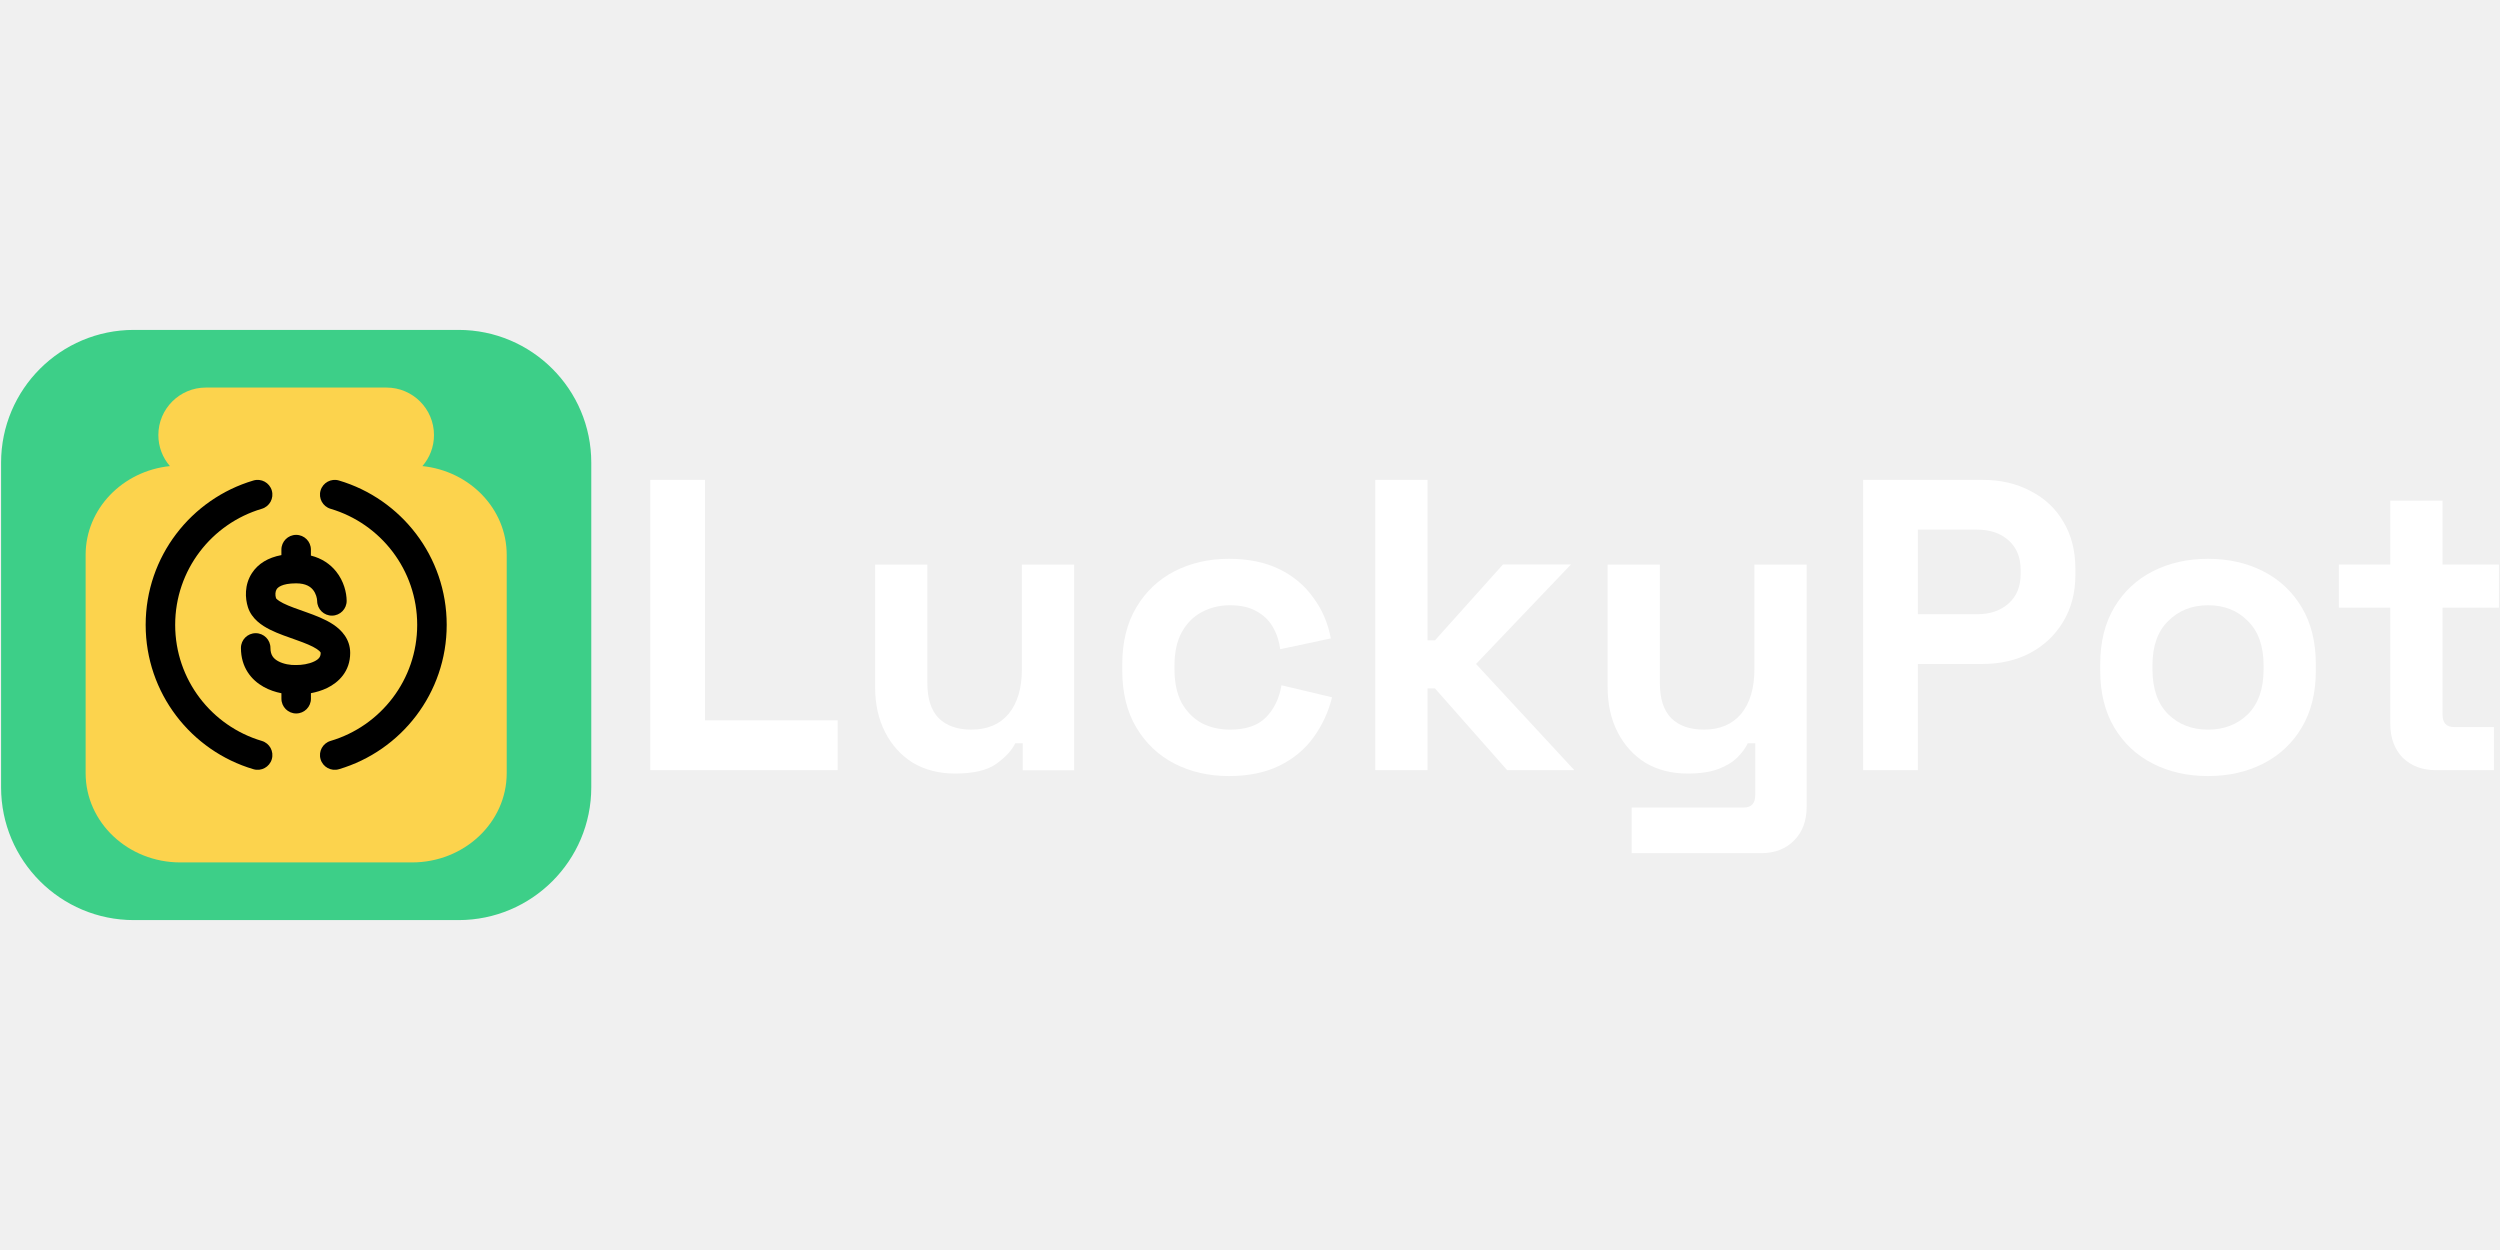
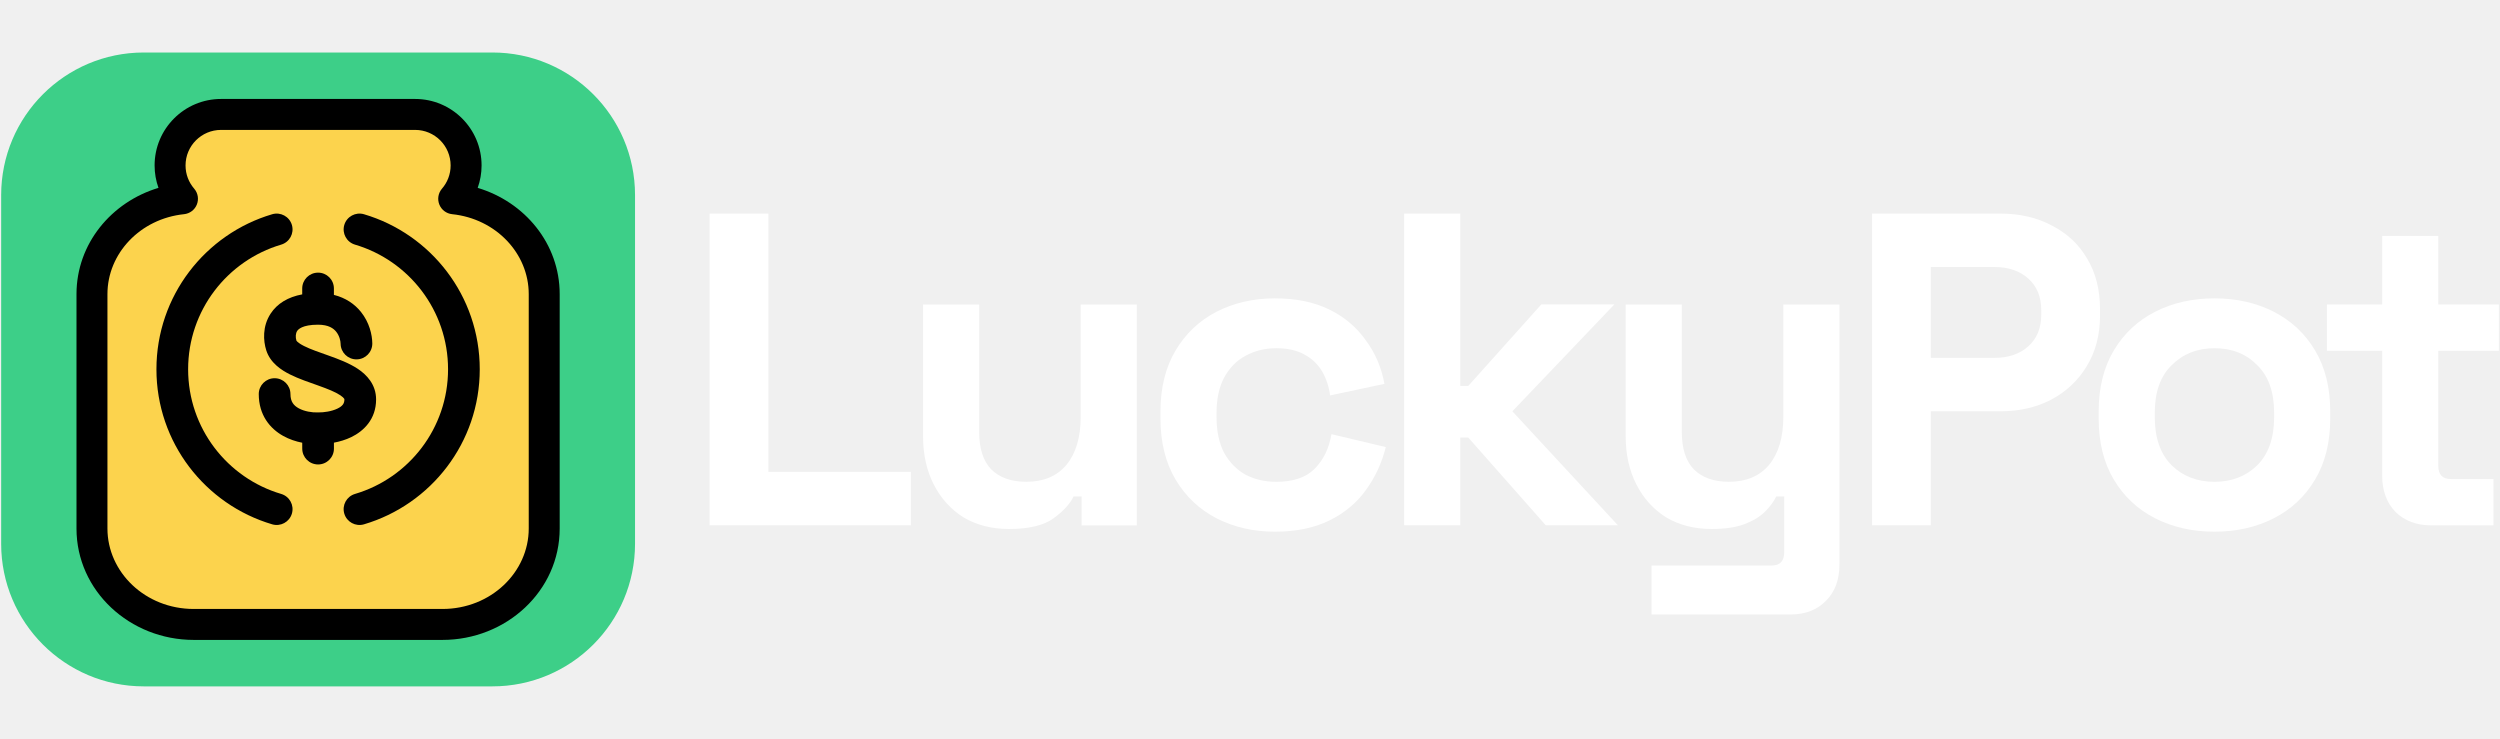
- <svg xmlns="http://www.w3.org/2000/svg" width="1024" height="512" viewBox="33 143 958 226" fill="none">
-   <g clip-path="url(#clip0_4324_60)">
-     <path d="M966.434 311.627C961.244 311.627 957.007 310.038 953.724 306.861C950.546 303.577 948.957 299.234 948.957 293.833V249.346H929.256V232.823H948.957V208.356H968.976V232.823H990.584V249.346H968.976V290.337C968.976 293.515 970.459 295.104 973.425 295.104H988.677V311.627H966.434Z" fill="#FFFFFF" />
-     <path d="M879.114 313.889C871.276 313.889 864.232 312.301 857.983 309.123C851.733 305.946 846.808 301.338 843.207 295.301C839.605 289.263 837.805 282.008 837.805 273.534V270.992C837.805 262.519 839.605 255.263 843.207 249.226C846.808 243.188 851.733 238.581 857.983 235.403C864.232 232.226 871.276 230.637 879.114 230.637C886.952 230.637 893.996 232.226 900.245 235.403C906.494 238.581 911.42 243.188 915.021 249.226C918.622 255.263 920.423 262.519 920.423 270.992V273.534C920.423 282.008 918.622 289.263 915.021 295.301C911.42 301.338 906.494 305.946 900.245 309.123C893.996 312.301 886.952 313.889 879.114 313.889ZM879.114 296.095C885.257 296.095 890.341 294.135 894.366 290.216C898.391 286.192 900.404 280.472 900.404 273.058V271.469C900.404 264.054 898.391 258.388 894.366 254.469C890.447 250.444 885.363 248.431 879.114 248.431C872.97 248.431 867.886 250.444 863.861 254.469C859.836 258.388 857.824 264.054 857.824 271.469V273.058C857.824 280.472 859.836 286.192 863.861 290.216C867.886 294.135 872.97 296.095 879.114 296.095Z" fill="#FFFFFF" />
-     <path d="M746.941 311.606V200.391H792.699C799.69 200.391 805.833 201.821 811.129 204.68C816.531 207.434 820.715 211.353 823.681 216.437C826.753 221.522 828.289 227.559 828.289 234.55V236.774C828.289 243.659 826.7 249.696 823.522 254.886C820.45 259.97 816.214 263.942 810.812 266.802C805.516 269.556 799.478 270.933 792.699 270.933H767.914V311.606H746.941ZM767.914 251.868H790.634C795.612 251.868 799.637 250.491 802.709 247.737C805.78 244.983 807.316 241.223 807.316 236.456V234.867C807.316 230.101 805.78 226.341 802.709 223.587C799.637 220.833 795.612 219.456 790.634 219.456H767.914V251.868Z" fill="#FFFFFF" />
-     <path d="M658.26 343.432V325.955H701.158C704.124 325.955 705.607 324.366 705.607 321.188V301.329H702.747C701.899 303.129 700.575 304.93 698.775 306.73C696.974 308.531 694.538 310.014 691.466 311.179C688.395 312.344 684.475 312.927 679.709 312.927C673.566 312.927 668.164 311.55 663.503 308.796C658.949 305.936 655.4 302.017 652.858 297.039C650.316 292.061 649.045 286.341 649.045 279.88V232.852H669.064V278.291C669.064 284.223 670.494 288.671 673.354 291.637C676.32 294.603 680.503 296.086 685.905 296.086C692.049 296.086 696.815 294.073 700.205 290.048C703.594 285.917 705.289 280.198 705.289 272.889V232.852H725.308V325.637C725.308 331.039 723.719 335.329 720.541 338.506C717.364 341.79 713.127 343.432 707.831 343.432H658.26Z" fill="#FFFFFF" />
-     <path d="M560.002 311.606V200.391H580.021V261.877H582.881L608.937 232.802H634.994L598.61 270.933L636.265 311.606H610.526L582.881 280.307H580.021V311.606H560.002Z" fill="#FFFFFF" />
-     <path d="M503.879 313.889C496.253 313.889 489.315 312.301 483.066 309.123C476.923 305.946 472.05 301.338 468.449 295.301C464.848 289.263 463.047 281.955 463.047 273.375V271.151C463.047 262.571 464.848 255.263 468.449 249.226C472.05 243.188 476.923 238.581 483.066 235.403C489.315 232.226 496.253 230.637 503.879 230.637C511.4 230.637 517.861 231.961 523.263 234.609C528.665 237.257 533.008 240.911 536.291 245.571C539.681 250.126 541.905 255.316 542.964 261.142L523.581 265.272C523.157 262.095 522.204 259.235 520.721 256.693C519.238 254.151 517.119 252.138 514.366 250.656C511.718 249.173 508.381 248.431 504.356 248.431C500.331 248.431 496.677 249.332 493.393 251.132C490.216 252.827 487.673 255.422 485.767 258.917C483.966 262.307 483.066 266.491 483.066 271.469V273.058C483.066 278.036 483.966 282.273 485.767 285.768C487.673 289.157 490.216 291.752 493.393 293.553C496.677 295.248 500.331 296.095 504.356 296.095C510.393 296.095 514.948 294.559 518.02 291.487C521.197 288.31 523.21 284.179 524.057 279.095L543.441 283.702C542.064 289.316 539.681 294.453 536.291 299.114C533.008 303.668 528.665 307.27 523.263 309.917C517.861 312.565 511.4 313.889 503.879 313.889Z" fill="#FFFFFF" />
-     <path d="M399.01 312.927C392.866 312.927 387.464 311.55 382.804 308.796C378.249 305.936 374.701 302.017 372.159 297.039C369.617 292.061 368.346 286.341 368.346 279.88V232.852H388.365V278.291C388.365 284.223 389.795 288.671 392.655 291.637C395.62 294.603 399.804 296.086 405.206 296.086C411.35 296.086 416.116 294.073 419.505 290.048C422.895 285.917 424.59 280.198 424.59 272.889V232.852H444.609V311.656H424.907V301.329H422.048C420.777 303.977 418.393 306.572 414.898 309.114C411.403 311.656 406.106 312.927 399.01 312.927Z" fill="#FFFFFF" />
-     <path d="M282.189 311.606V200.391H303.162V292.541H354.004V311.606H282.189Z" fill="#FFFFFF" />
-     <path d="M33.414 193.805C33.414 165.701 56.197 142.918 84.301 142.918H208.691C236.795 142.918 259.578 165.701 259.578 193.805V318.195C259.578 346.299 236.795 369.082 208.691 369.082H84.301C56.197 369.082 33.414 346.299 33.414 318.195V193.805Z" fill="#3DCF88" />
-     <path d="M199.304 183.212C199.304 187.76 197.635 191.919 194.877 195.109C213.041 196.991 227.172 211.5 227.172 229.12V312.763C227.172 331.661 210.917 346.981 190.866 346.981H102.118C82.067 346.981 65.812 331.661 65.812 312.763V229.12C65.812 211.501 79.943 196.991 98.106 195.109C95.348 191.919 93.68 187.76 93.68 183.212C93.68 173.16 101.828 165.012 111.88 165.012H181.104C191.155 165.012 199.304 173.16 199.304 183.212Z" fill="#FCD34D" />
-     <path d="M88.818 255.944C88.818 229.77 106.251 207.68 130.125 200.623C133.119 199.74 136.264 201.45 137.149 204.444C138.033 207.439 136.322 210.583 133.328 211.468C114.127 217.143 100.127 234.916 100.127 255.944C100.127 276.972 114.128 294.745 133.328 300.42C136.322 301.306 138.034 304.449 137.149 307.444C136.264 310.438 133.119 312.148 130.125 311.265C106.251 304.209 88.819 282.118 88.818 255.944ZM192.867 255.944C192.867 234.916 178.866 217.143 159.666 211.468C156.672 210.583 154.961 207.439 155.845 204.444C156.73 201.45 159.874 199.74 162.868 200.623C186.743 207.68 204.175 229.77 204.175 255.944C204.175 282.118 186.742 304.209 162.868 311.265C159.875 312.148 156.73 310.438 155.845 307.444C154.96 304.449 156.671 301.306 159.666 300.42C178.866 294.745 192.867 276.972 192.867 255.944ZM125.327 264.79C125.328 261.668 127.859 259.136 130.981 259.136C134.103 259.136 136.634 261.668 136.635 264.79C136.635 267.506 137.798 268.872 139.54 269.842C141.617 270.999 144.395 271.405 146.276 271.338L146.425 271.333H146.574C148.504 271.368 151.318 270.983 153.415 269.963C155.306 269.045 155.883 268.085 155.884 266.711C155.884 266.614 155.88 266.559 155.773 266.402C155.615 266.171 155.233 265.756 154.404 265.204C152.646 264.035 150.033 262.989 146.618 261.769C143.502 260.656 139.602 259.362 136.431 257.766C133.431 256.256 129.447 253.71 128.005 249.18C126.938 245.826 126.581 240.649 129.557 236.094C131.914 232.485 135.753 230.163 140.832 229.214V227.127C140.826 224.005 143.353 221.468 146.475 221.462C149.597 221.456 152.134 223.983 152.14 227.105V229.402C156.328 230.454 159.537 232.664 161.797 235.487C164.791 239.226 165.803 243.615 165.839 246.695C165.874 249.817 163.372 252.374 160.251 252.41C157.129 252.446 154.567 249.945 154.531 246.822C154.518 245.778 154.102 243.977 152.968 242.56C152.028 241.386 150.269 240.037 146.475 240.036C140.83 240.036 139.38 241.738 139.026 242.278C138.485 243.107 138.372 244.477 138.778 245.751C138.741 245.637 138.978 246.385 141.516 247.662C143.886 248.854 146.854 249.843 150.423 251.118C153.691 252.286 157.586 253.737 160.665 255.784C163.825 257.885 167.192 261.359 167.192 266.711C167.191 273.776 162.748 278.002 158.363 280.134C156.336 281.119 154.179 281.744 152.145 282.127L152.151 284.237C152.156 287.359 149.631 289.896 146.508 289.902C143.386 289.907 140.849 287.381 140.843 284.259L140.837 282.15C138.616 281.713 136.252 280.952 134.04 279.72C129.328 277.096 125.327 272.268 125.327 264.79Z" fill="black" />
-   </g>
-   <defs>
-     <clipPath id="clip0_4324_60">
-       <rect width="512" height="1024" fill="white" transform="translate(1024 4.47605e-05) rotate(90)" />
-     </clipPath>
-   </defs>
+ <svg xmlns="http://www.w3.org/2000/svg" width="944" height="279" viewBox="26 26 892 227" fill="none">
+   <path d="M893.436 195.127C888.246 195.127 884.009 193.538 880.726 190.361C877.548 187.077 875.959 182.734 875.959 177.332V132.846H856.258V116.323H875.959V91.856H895.978V116.323H917.586V132.846H895.978V173.837C895.978 177.015 897.461 178.604 900.427 178.604H915.679V195.127H893.436Z" fill="#FFFFFF" />
+   <path d="M816.116 197.389C808.278 197.389 801.234 195.801 794.985 192.623C788.735 189.445 783.81 184.838 780.209 178.801C776.607 172.763 774.807 165.508 774.807 157.034V154.492C774.807 146.018 776.607 138.763 780.209 132.726C783.81 126.688 788.735 122.081 794.985 118.903C801.234 115.726 808.278 114.137 816.116 114.137C823.954 114.137 830.998 115.726 837.247 118.903C843.496 122.081 848.422 126.688 852.023 132.726C855.624 138.763 857.425 146.018 857.425 154.492V157.034C857.425 165.508 855.624 172.763 852.023 178.801C848.422 184.838 843.496 189.445 837.247 192.623C830.998 195.801 823.954 197.389 816.116 197.389ZM816.116 179.595C822.259 179.595 827.343 177.635 831.368 173.716C835.393 169.691 837.406 163.972 837.406 156.557V154.969C837.406 147.554 835.393 141.888 831.368 137.969C827.449 133.944 822.365 131.931 816.116 131.931C809.972 131.931 804.888 133.944 800.863 137.969C796.838 141.888 794.826 147.554 794.826 154.969V156.557C794.826 163.972 796.838 169.691 800.863 173.716C804.888 177.635 809.972 179.595 816.116 179.595Z" fill="#FFFFFF" />
+   <path d="M693.943 195.106V83.891H739.701C746.692 83.891 752.835 85.32 758.131 88.18C763.533 90.934 767.717 94.853 770.683 99.937C773.755 105.022 775.29 111.059 775.29 118.05V120.274C775.29 127.159 773.702 133.196 770.524 138.386C767.452 143.47 763.216 147.442 757.814 150.302C752.518 153.056 746.48 154.433 739.701 154.433H714.916V195.106H693.943ZM714.916 135.367H737.636C742.614 135.367 746.639 133.991 749.711 131.237C752.782 128.483 754.318 124.723 754.318 119.956V118.367C754.318 113.601 752.782 109.841 749.711 107.087C746.639 104.333 742.614 102.956 737.636 102.956H714.916V135.367Z" fill="#FFFFFF" />
+   <path d="M615.262 226.932V209.455H658.16C661.126 209.455 662.609 207.866 662.609 204.688V184.829H659.749C658.901 186.629 657.577 188.43 655.777 190.23C653.976 192.031 651.54 193.514 648.468 194.679C645.396 195.844 641.477 196.427 636.711 196.427C630.568 196.427 625.166 195.05 620.505 192.296C615.95 189.436 612.402 185.517 609.86 180.539C607.318 175.561 606.047 169.841 606.047 163.38V116.352H626.066V161.791C626.066 167.723 627.496 172.171 630.356 175.137C633.321 178.103 637.505 179.585 642.907 179.585C649.051 179.585 653.817 177.573 657.207 173.548C660.596 169.417 662.291 163.698 662.291 156.389V116.352H682.31V209.137C682.31 214.539 680.721 218.829 677.543 222.006C674.366 225.29 670.129 226.932 664.833 226.932H615.262Z" fill="#FFFFFF" />
+   <path d="M527.004 195.106V83.891H547.023V145.377H549.883L575.939 116.302H601.996L565.612 154.433L603.267 195.106H577.528L549.883 163.807H547.023V195.106H527.004Z" fill="#FFFFFF" />
+   <path d="M480.881 197.389C473.255 197.389 466.317 195.801 460.068 192.623C453.924 189.445 449.052 184.838 445.451 178.801C441.849 172.763 440.049 165.455 440.049 156.875V154.651C440.049 146.071 441.849 138.763 445.451 132.726C449.052 126.688 453.924 122.081 460.068 118.903C466.317 115.726 473.255 114.137 480.881 114.137C488.402 114.137 494.863 115.461 500.265 118.109C505.667 120.757 510.009 124.411 513.293 129.071C516.683 133.626 518.907 138.816 519.966 144.642L500.583 148.772C500.159 145.595 499.206 142.735 497.723 140.193C496.24 137.651 494.121 135.638 491.367 134.156C488.719 132.673 485.383 131.931 481.358 131.931C477.333 131.931 473.679 132.832 470.395 134.632C467.218 136.327 464.675 138.922 462.769 142.417C460.968 145.807 460.068 149.99 460.068 154.969V156.557C460.068 161.536 460.968 165.772 462.769 169.268C464.675 172.657 467.218 175.252 470.395 177.053C473.679 178.748 477.333 179.595 481.358 179.595C487.395 179.595 491.95 178.059 495.022 174.987C498.199 171.81 500.212 167.679 501.059 162.595L520.443 167.202C519.066 172.816 516.683 177.953 513.293 182.614C510.009 187.168 505.667 190.769 500.265 193.417C494.863 196.065 488.402 197.389 480.881 197.389Z" fill="#FFFFFF" />
+   <path d="M386.012 196.427C379.868 196.427 374.466 195.05 369.806 192.296C365.251 189.436 361.703 185.517 359.161 180.539C356.619 175.561 355.348 169.841 355.348 163.38V116.352H375.367V161.791C375.367 167.723 376.797 172.171 379.656 175.137C382.622 178.103 386.806 179.585 392.208 179.585C398.352 179.585 403.118 177.573 406.507 173.548C409.897 169.417 411.592 163.698 411.592 156.389V116.352H431.611V195.156H411.909V184.829H409.049C407.778 187.477 405.395 190.072 401.9 192.614C398.404 195.156 393.108 196.427 386.012 196.427Z" fill="#FFFFFF" />
+   <path d="M279.191 195.106V83.891H300.164V176.041H351.006V195.106H279.191Z" fill="#FFFFFF" />
+   <path d="M26.416 77.305C26.416 49.201 49.199 26.418 77.303 26.418H201.693C229.797 26.418 252.58 49.201 252.58 77.305V201.695C252.58 229.799 229.797 252.582 201.693 252.582H77.303C49.199 252.582 26.416 229.799 26.416 201.695V77.305Z" fill="#3DCF88" />
+   <path d="M192.306 66.712C192.306 71.26 190.637 75.419 187.879 78.609C206.043 80.491 220.174 95 220.174 112.62V196.263C220.174 215.161 203.919 230.481 183.868 230.481H95.12C75.069 230.481 58.815 215.161 58.815 196.263V112.62C58.815 95.001 72.945 80.491 91.108 78.609C88.35 75.419 86.681 71.26 86.681 66.712C86.681 56.66 94.83 48.512 104.882 48.512H174.106C184.157 48.512 192.306 56.66 192.306 66.712Z" fill="#FCD34D" />
+   <path d="M186.784 66.714C186.784 59.712 181.108 54.035 174.106 54.035H104.882C97.88 54.035 92.203 59.712 92.203 66.714C92.203 69.886 93.361 72.775 95.285 75C96.631 76.557 97 78.733 96.241 80.646C95.483 82.559 93.724 83.891 91.677 84.103C76.032 85.725 64.336 98.12 64.336 112.622V196.265C64.336 211.81 77.806 224.962 95.121 224.962H183.869C201.183 224.961 214.653 211.81 214.653 196.265V112.622C214.653 98.12 202.956 85.724 187.31 84.103C185.264 83.891 183.505 82.559 182.747 80.646C181.988 78.733 182.357 76.557 183.702 75C185.626 72.775 186.784 69.886 186.784 66.714ZM197.827 66.714C197.827 69.519 197.338 72.214 196.442 74.715C213.238 79.749 225.696 94.639 225.696 112.622V196.265C225.696 218.516 206.656 236.005 183.869 236.005H95.121C72.333 236.005 53.293 218.516 53.293 196.265V112.622C53.293 94.64 65.75 79.75 82.545 74.715C81.649 72.214 81.16 69.519 81.16 66.714C81.16 53.613 91.781 42.992 104.882 42.992H174.106C187.207 42.992 197.827 53.613 197.827 66.714Z" fill="black" />
+   <path d="M81.816 139.444C81.816 113.27 99.249 91.18 123.123 84.123C126.117 83.24 129.262 84.95 130.147 87.944C131.031 90.939 129.32 94.083 126.326 94.968C107.126 100.643 93.125 118.416 93.125 139.444C93.125 160.472 107.126 178.245 126.326 183.92C129.32 184.806 131.032 187.949 130.147 190.944C129.262 193.938 126.117 195.648 123.123 194.765C99.249 187.708 81.817 165.618 81.816 139.444ZM185.865 139.444C185.865 118.416 171.864 100.643 152.664 94.968C149.67 94.083 147.959 90.939 148.843 87.944C149.728 84.95 152.872 83.24 155.866 84.123C179.741 91.18 197.173 113.27 197.173 139.444C197.173 165.618 179.741 187.708 155.866 194.765C152.873 195.648 149.728 193.938 148.843 190.944C147.958 187.949 149.669 184.806 152.664 183.92C171.864 178.245 185.865 160.472 185.865 139.444ZM118.325 148.29C118.326 145.168 120.857 142.636 123.979 142.636C127.101 142.636 129.632 145.168 129.633 148.29C129.633 151.006 130.796 152.372 132.538 153.342C134.615 154.499 137.393 154.905 139.274 154.838L139.423 154.833H139.572C141.502 154.868 144.316 154.483 146.413 153.463C148.304 152.545 148.881 151.585 148.882 150.211C148.882 150.114 148.878 150.059 148.771 149.902C148.613 149.671 148.231 149.255 147.402 148.704C145.644 147.535 143.031 146.489 139.616 145.269C136.5 144.156 132.6 142.862 129.429 141.266C126.429 139.756 122.445 137.21 121.003 132.68C119.936 129.326 119.579 124.149 122.555 119.594C124.912 115.985 128.751 113.663 133.83 112.714V110.627C133.824 107.505 136.351 104.968 139.473 104.962C142.595 104.956 145.132 107.483 145.138 110.605V112.902C149.326 113.954 152.535 116.164 154.795 118.987C157.79 122.726 158.801 127.114 158.837 130.195C158.872 133.317 156.37 135.874 153.249 135.91C150.127 135.946 147.565 133.445 147.529 130.322C147.516 129.278 147.1 127.477 145.966 126.06C145.026 124.886 143.267 123.537 139.473 123.536C133.828 123.536 132.378 125.238 132.024 125.778C131.483 126.607 131.37 127.976 131.776 129.251C131.739 129.137 131.976 129.885 134.514 131.162C136.884 132.354 139.852 133.343 143.421 134.618C146.689 135.786 150.584 137.237 153.663 139.284C156.823 141.385 160.19 144.859 160.19 150.211C160.189 157.276 155.746 161.502 151.361 163.634C149.334 164.619 147.177 165.244 145.143 165.627L145.149 167.737C145.154 170.859 142.629 173.396 139.506 173.402C136.384 173.407 133.847 170.881 133.841 167.759L133.835 165.65C131.614 165.213 129.25 164.452 127.038 163.22C122.326 160.596 118.325 155.768 118.325 148.29Z" fill="black" />
</svg>
